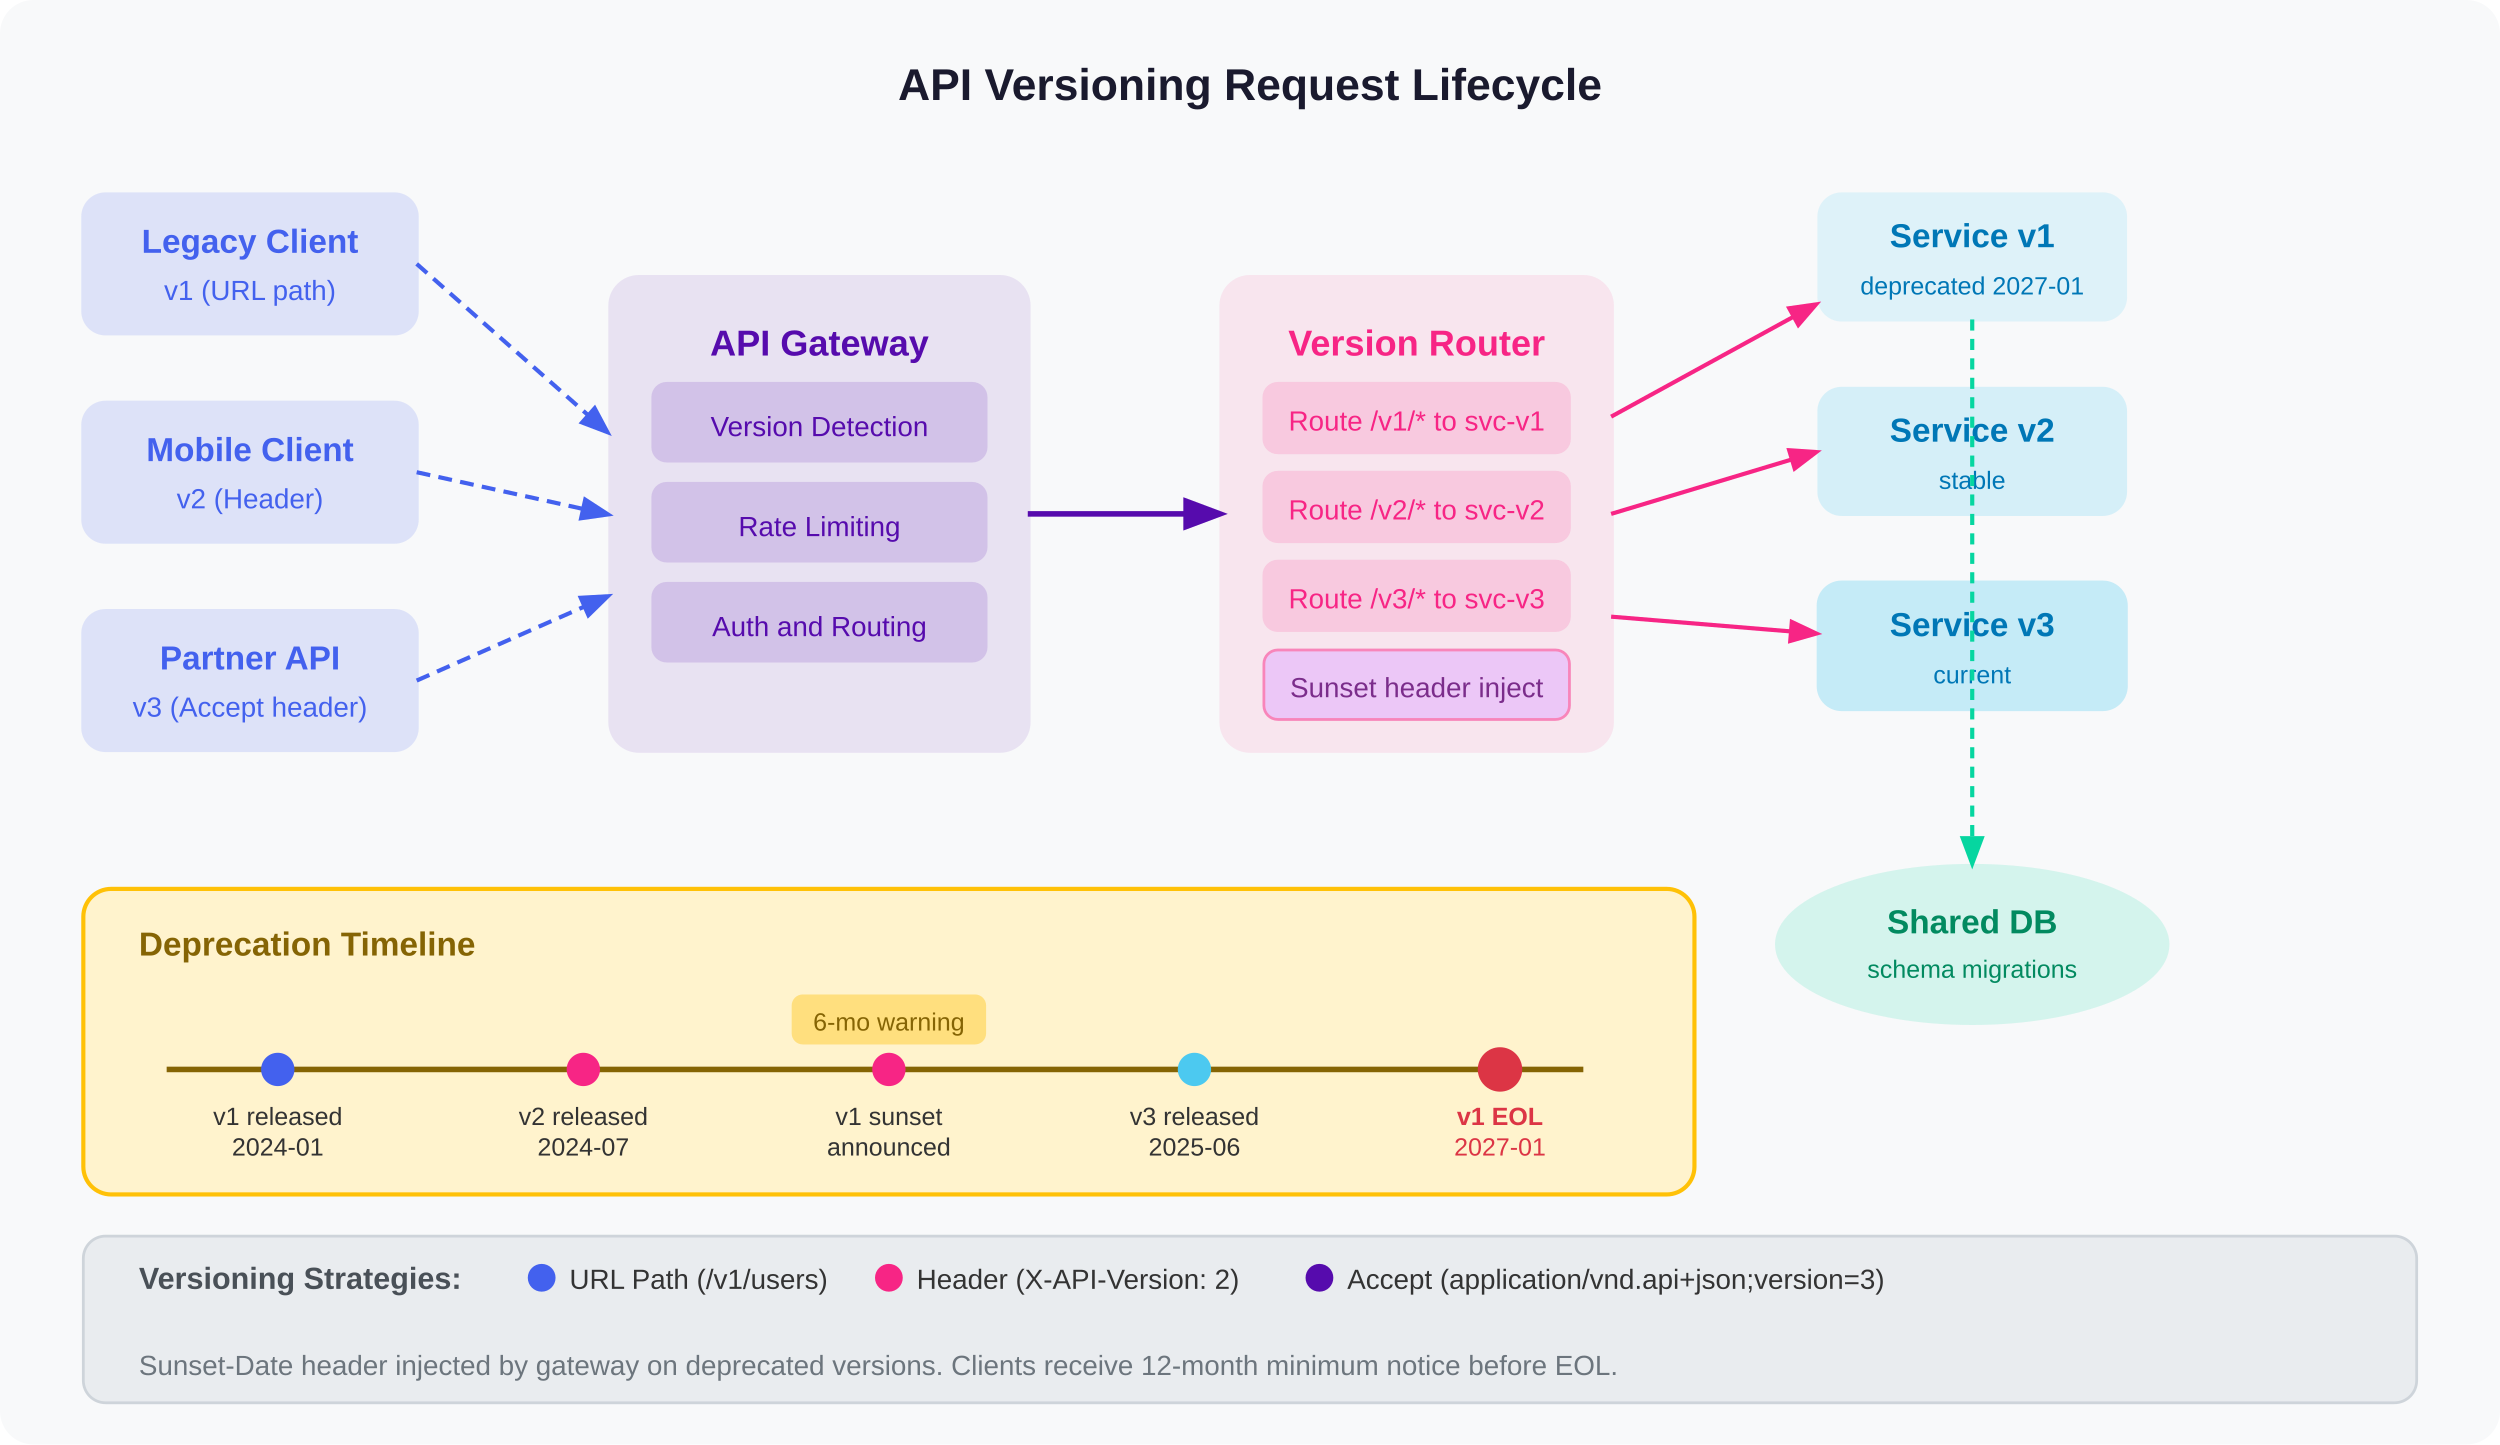
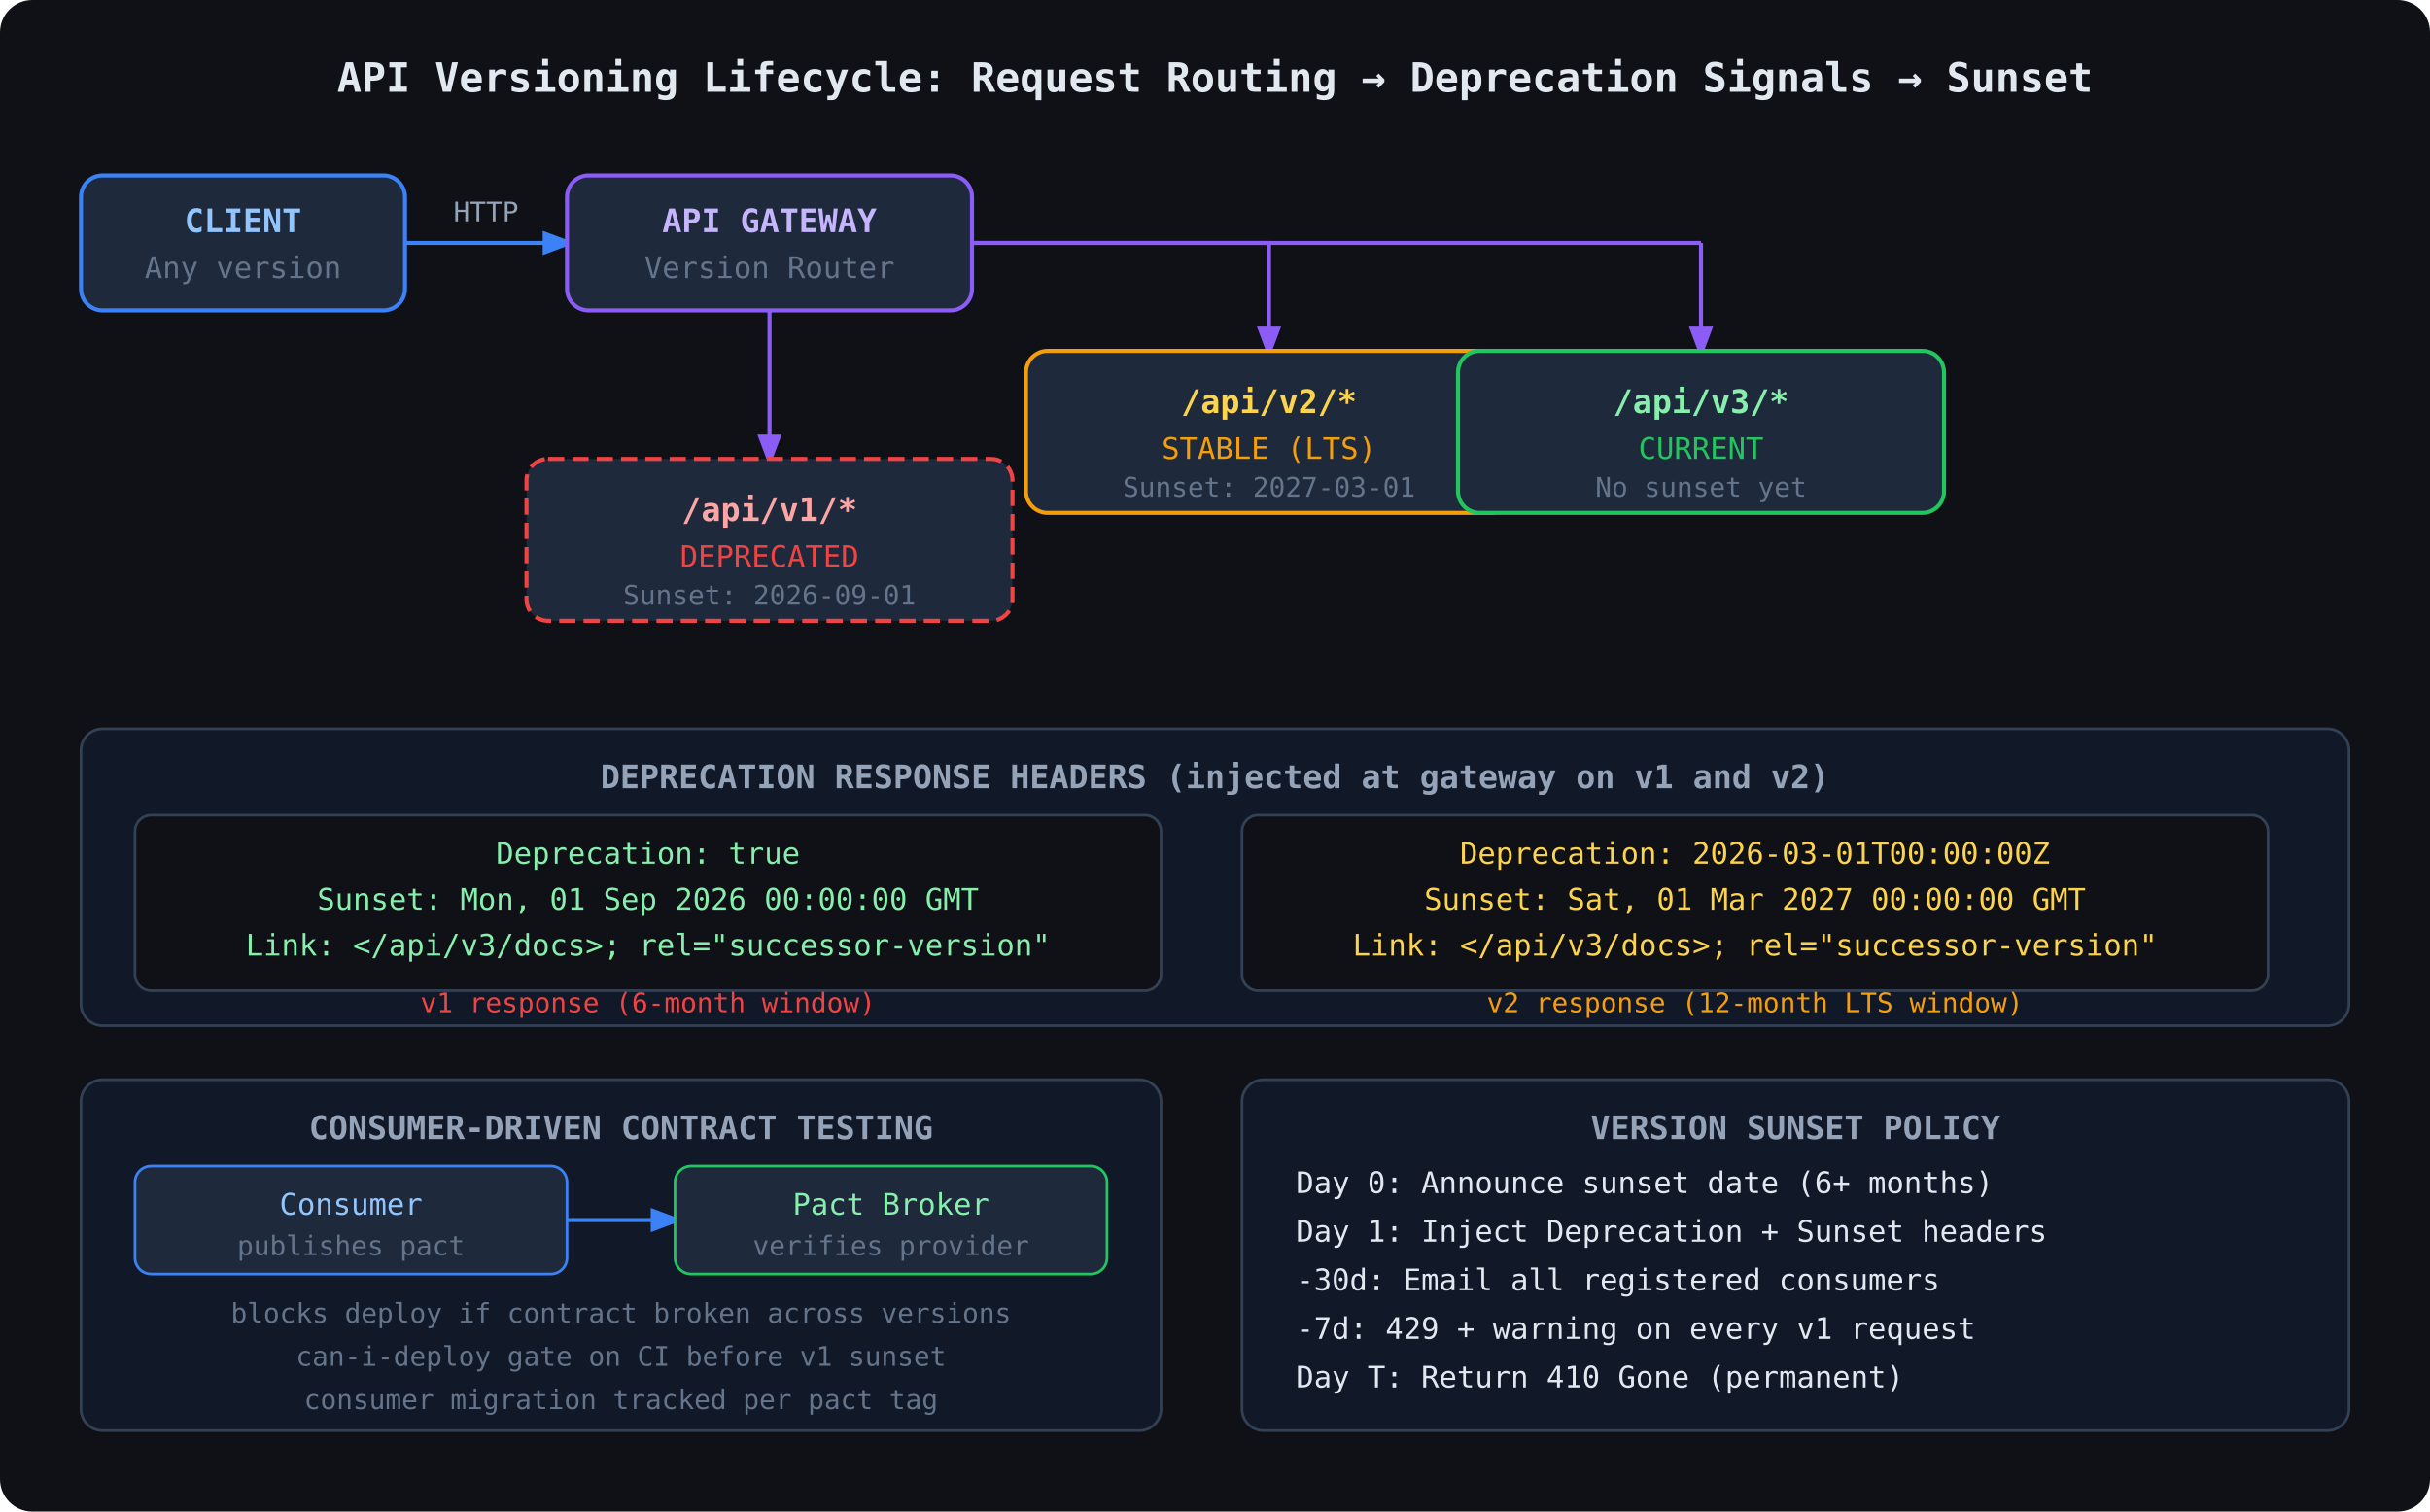
- <svg xmlns="http://www.w3.org/2000/svg" viewBox="0 0 900 520" font-family="'Segoe UI', Arial, sans-serif">
-   <rect width="900" height="520" fill="#f8f9fa" rx="12" />
-   <text x="450" y="36" text-anchor="middle" font-size="16" font-weight="bold" fill="#1a1a2e">API Versioning Request Lifecycle</text>
-   <rect x="30" y="70" width="120" height="50" rx="8" fill="#4361ee" opacity="0.15" stroke="#4361ee" stroke-width="1.5" />
-   <text x="90" y="91" text-anchor="middle" font-size="12" font-weight="bold" fill="#4361ee">Legacy Client</text>
-   <text x="90" y="108" text-anchor="middle" font-size="10" fill="#4361ee">v1 (URL path)</text>
-   <rect x="30" y="145" width="120" height="50" rx="8" fill="#4361ee" opacity="0.15" stroke="#4361ee" stroke-width="1.5" />
-   <text x="90" y="166" text-anchor="middle" font-size="12" font-weight="bold" fill="#4361ee">Mobile Client</text>
-   <text x="90" y="183" text-anchor="middle" font-size="10" fill="#4361ee">v2 (Header)</text>
-   <rect x="30" y="220" width="120" height="50" rx="8" fill="#4361ee" opacity="0.15" stroke="#4361ee" stroke-width="1.5" />
-   <text x="90" y="241" text-anchor="middle" font-size="12" font-weight="bold" fill="#4361ee">Partner API</text>
-   <text x="90" y="258" text-anchor="middle" font-size="10" fill="#4361ee">v3 (Accept header)</text>
-   <rect x="220" y="100" width="150" height="170" rx="10" fill="#560bad" opacity="0.1" stroke="#560bad" stroke-width="2" />
-   <text x="295" y="128" text-anchor="middle" font-size="13" font-weight="bold" fill="#560bad">API Gateway</text>
-   <rect x="235" y="138" width="120" height="28" rx="5" fill="#560bad" opacity="0.15" stroke="#560bad" stroke-width="1" />
-   <text x="295" y="157" text-anchor="middle" font-size="10" fill="#560bad">Version Detection</text>
-   <rect x="235" y="174" width="120" height="28" rx="5" fill="#560bad" opacity="0.15" stroke="#560bad" stroke-width="1" />
-   <text x="295" y="193" text-anchor="middle" font-size="10" fill="#560bad">Rate Limiting</text>
-   <rect x="235" y="210" width="120" height="28" rx="5" fill="#560bad" opacity="0.15" stroke="#560bad" stroke-width="1" />
-   <text x="295" y="229" text-anchor="middle" font-size="10" fill="#560bad">Auth and Routing</text>
-   <rect x="440" y="100" width="140" height="170" rx="10" fill="#f72585" opacity="0.1" stroke="#f72585" stroke-width="2" />
-   <text x="510" y="128" text-anchor="middle" font-size="13" font-weight="bold" fill="#f72585">Version Router</text>
-   <rect x="455" y="138" width="110" height="25" rx="5" fill="#f72585" opacity="0.15" stroke="#f72585" stroke-width="1" />
-   <text x="510" y="155" text-anchor="middle" font-size="10" fill="#f72585">Route /v1/* to svc-v1</text>
-   <rect x="455" y="170" width="110" height="25" rx="5" fill="#f72585" opacity="0.15" stroke="#f72585" stroke-width="1" />
-   <text x="510" y="187" text-anchor="middle" font-size="10" fill="#f72585">Route /v2/* to svc-v2</text>
-   <rect x="455" y="202" width="110" height="25" rx="5" fill="#f72585" opacity="0.15" stroke="#f72585" stroke-width="1" />
-   <text x="510" y="219" text-anchor="middle" font-size="10" fill="#f72585">Route /v3/* to svc-v3</text>
-   <rect x="455" y="234" width="110" height="25" rx="5" fill="#e0aaff" opacity="0.5" stroke="#f72585" stroke-width="1" />
-   <text x="510" y="251" text-anchor="middle" font-size="10" fill="#7b2d8b">Sunset header inject</text>
-   <rect x="655" y="70" width="110" height="45" rx="8" fill="#4cc9f0" opacity="0.15" stroke="#4cc9f0" stroke-width="1.5" />
-   <text x="710" y="89" text-anchor="middle" font-size="12" font-weight="bold" fill="#0077b6">Service v1</text>
-   <text x="710" y="106" text-anchor="middle" font-size="9" fill="#0077b6">deprecated 2027-01</text>
-   <rect x="655" y="140" width="110" height="45" rx="8" fill="#4cc9f0" opacity="0.2" stroke="#4cc9f0" stroke-width="1.5" />
-   <text x="710" y="159" text-anchor="middle" font-size="12" font-weight="bold" fill="#0077b6">Service v2</text>
-   <text x="710" y="176" text-anchor="middle" font-size="9" fill="#0077b6">stable</text>
-   <rect x="655" y="210" width="110" height="45" rx="8" fill="#4cc9f0" opacity="0.3" stroke="#4cc9f0" stroke-width="2" />
-   <text x="710" y="229" text-anchor="middle" font-size="12" font-weight="bold" fill="#0077b6">Service v3</text>
-   <text x="710" y="246" text-anchor="middle" font-size="9" fill="#0077b6">current</text>
-   <ellipse cx="710" cy="340" rx="70" ry="28" fill="#06d6a0" opacity="0.15" stroke="#06d6a0" stroke-width="2" />
-   <text x="710" y="336" text-anchor="middle" font-size="12" font-weight="bold" fill="#028a60">Shared DB</text>
-   <text x="710" y="352" text-anchor="middle" font-size="9" fill="#028a60">schema migrations</text>
-   <line x1="150" y1="95" x2="218" y2="155" stroke="#4361ee" stroke-width="1.5" stroke-dasharray="5,3" marker-end="url(#arr)" />
-   <line x1="150" y1="170" x2="218" y2="185" stroke="#4361ee" stroke-width="1.5" stroke-dasharray="5,3" marker-end="url(#arr)" />
-   <line x1="150" y1="245" x2="218" y2="215" stroke="#4361ee" stroke-width="1.5" stroke-dasharray="5,3" marker-end="url(#arr)" />
-   <line x1="370" y1="185" x2="438" y2="185" stroke="#560bad" stroke-width="2" marker-end="url(#arr2)" />
-   <line x1="580" y1="150" x2="653" y2="110" stroke="#f72585" stroke-width="1.5" marker-end="url(#arr3)" />
-   <line x1="580" y1="185" x2="653" y2="163" stroke="#f72585" stroke-width="1.5" marker-end="url(#arr3)" />
-   <line x1="580" y1="222" x2="653" y2="228" stroke="#f72585" stroke-width="1.5" marker-end="url(#arr3)" />
-   <line x1="710" y1="115" x2="710" y2="310" stroke="#06d6a0" stroke-width="1.5" stroke-dasharray="4,3" marker-end="url(#arr4)" />
-   <rect x="30" y="320" width="580" height="110" rx="10" fill="#fff3cd" stroke="#ffc107" stroke-width="1.5" />
-   <text x="50" y="344" font-size="12" font-weight="bold" fill="#856404">Deprecation Timeline</text>
-   <line x1="60" y1="385" x2="570" y2="385" stroke="#856404" stroke-width="2" />
-   <circle cx="100" cy="385" r="6" fill="#4361ee" />
-   <text x="100" y="405" text-anchor="middle" font-size="9" fill="#333">v1 released</text>
-   <text x="100" y="416" text-anchor="middle" font-size="9" fill="#333">2024-01</text>
-   <circle cx="210" cy="385" r="6" fill="#f72585" />
-   <text x="210" y="405" text-anchor="middle" font-size="9" fill="#333">v2 released</text>
-   <text x="210" y="416" text-anchor="middle" font-size="9" fill="#333">2024-07</text>
-   <circle cx="320" cy="385" r="6" fill="#f72585" />
-   <text x="320" y="405" text-anchor="middle" font-size="9" fill="#333">v1 sunset</text>
-   <text x="320" y="416" text-anchor="middle" font-size="9" fill="#333">announced</text>
-   <circle cx="430" cy="385" r="6" fill="#4cc9f0" />
-   <text x="430" y="405" text-anchor="middle" font-size="9" fill="#333">v3 released</text>
-   <text x="430" y="416" text-anchor="middle" font-size="9" fill="#333">2025-06</text>
-   <circle cx="540" cy="385" r="8" fill="#dc3545" />
-   <text x="540" y="405" text-anchor="middle" font-size="9" fill="#dc3545" font-weight="bold">v1 EOL</text>
-   <text x="540" y="416" text-anchor="middle" font-size="9" fill="#dc3545">2027-01</text>
-   <rect x="285" y="358" width="70" height="18" rx="4" fill="#ffc107" opacity="0.4" />
-   <text x="320" y="371" text-anchor="middle" font-size="9" fill="#856404">6-mo warning</text>
-   <rect x="30" y="445" width="840" height="60" rx="8" fill="#e9ecef" stroke="#ced4da" stroke-width="1" />
-   <text x="50" y="464" font-size="11" font-weight="bold" fill="#495057">Versioning Strategies:</text>
-   <circle cx="195" cy="460" r="5" fill="#4361ee" />
-   <text x="205" y="464" font-size="10" fill="#333">URL Path (/v1/users)</text>
-   <circle cx="320" cy="460" r="5" fill="#f72585" />
-   <text x="330" y="464" font-size="10" fill="#333">Header (X-API-Version: 2)</text>
-   <circle cx="475" cy="460" r="5" fill="#560bad" />
-   <text x="485" y="464" font-size="10" fill="#333">Accept (application/vnd.api+json;version=3)</text>
-   <text x="50" y="495" font-size="10" fill="#6c757d">Sunset-Date header injected by gateway on deprecated versions. Clients receive 12-month minimum notice before EOL.</text>
+ <svg xmlns="http://www.w3.org/2000/svg" viewBox="0 0 900 560" font-family="monospace, sans-serif" font-size="13">
+   <rect width="900" height="560" fill="#0f1117" rx="12" />
+   <text x="450" y="34" text-anchor="middle" fill="#e2e8f0" font-size="15" font-weight="bold">API Versioning Lifecycle: Request Routing → Deprecation Signals → Sunset</text>
+   <rect x="30" y="65" width="120" height="50" rx="8" fill="#1e293b" stroke="#3b82f6" stroke-width="1.5" />
+   <text x="90" y="86" text-anchor="middle" fill="#93c5fd" font-size="12" font-weight="bold">CLIENT</text>
+   <text x="90" y="103" text-anchor="middle" fill="#64748b" font-size="11">Any version</text>
+   <line x1="150" y1="90" x2="210" y2="90" stroke="#3b82f6" stroke-width="1.5" marker-end="url(#arrow-blue)" />
+   <text x="180" y="82" text-anchor="middle" fill="#94a3b8" font-size="10">HTTP</text>
+   <rect x="210" y="65" width="150" height="50" rx="8" fill="#1e293b" stroke="#8b5cf6" stroke-width="1.5" />
+   <text x="285" y="86" text-anchor="middle" fill="#c4b5fd" font-size="12" font-weight="bold">API GATEWAY</text>
+   <text x="285" y="103" text-anchor="middle" fill="#64748b" font-size="11">Version Router</text>
+   <line x1="285" y1="115" x2="285" y2="170" stroke="#8b5cf6" stroke-width="1.5" marker-end="url(#arrow-purple)" />
+   <line x1="360" y1="90" x2="470" y2="90" stroke="#8b5cf6" stroke-width="1.5" />
+   <line x1="470" y1="90" x2="470" y2="130" stroke="#8b5cf6" stroke-width="1.5" marker-end="url(#arrow-purple)" />
+   <line x1="360" y1="90" x2="630" y2="90" stroke="#8b5cf6" stroke-width="1.5" />
+   <line x1="630" y1="90" x2="630" y2="130" stroke="#8b5cf6" stroke-width="1.5" marker-end="url(#arrow-purple)" />
+   <rect x="195" y="170" width="180" height="60" rx="8" fill="#1e293b" stroke="#ef4444" stroke-width="1.5" stroke-dasharray="6,3" />
+   <text x="285" y="193" text-anchor="middle" fill="#fca5a5" font-size="12" font-weight="bold">/api/v1/*</text>
+   <text x="285" y="210" text-anchor="middle" fill="#ef4444" font-size="11">DEPRECATED</text>
+   <text x="285" y="224" text-anchor="middle" fill="#64748b" font-size="10">Sunset: 2026-09-01</text>
+   <rect x="380" y="130" width="180" height="60" rx="8" fill="#1e293b" stroke="#f59e0b" stroke-width="1.5" />
+   <text x="470" y="153" text-anchor="middle" fill="#fcd34d" font-size="12" font-weight="bold">/api/v2/*</text>
+   <text x="470" y="170" text-anchor="middle" fill="#f59e0b" font-size="11">STABLE (LTS)</text>
+   <text x="470" y="184" text-anchor="middle" fill="#64748b" font-size="10">Sunset: 2027-03-01</text>
+   <rect x="540" y="130" width="180" height="60" rx="8" fill="#1e293b" stroke="#22c55e" stroke-width="1.5" />
+   <text x="630" y="153" text-anchor="middle" fill="#86efac" font-size="12" font-weight="bold">/api/v3/*</text>
+   <text x="630" y="170" text-anchor="middle" fill="#22c55e" font-size="11">CURRENT</text>
+   <text x="630" y="184" text-anchor="middle" fill="#64748b" font-size="10">No sunset yet</text>
+   <rect x="30" y="270" width="840" height="110" rx="8" fill="#111827" stroke="#334155" stroke-width="1" />
+   <text x="450" y="292" text-anchor="middle" fill="#94a3b8" font-size="12" font-weight="bold">DEPRECATION RESPONSE HEADERS (injected at gateway on v1 and v2)</text>
+   <rect x="50" y="302" width="380" height="65" rx="6" fill="#0f1117" stroke="#334155" stroke-width="1" />
+   <text x="240" y="320" text-anchor="middle" fill="#86efac" font-size="11">Deprecation: true</text>
+   <text x="240" y="337" text-anchor="middle" fill="#86efac" font-size="11">Sunset: Mon, 01 Sep 2026 00:00:00 GMT</text>
+   <text x="240" y="354" text-anchor="middle" fill="#86efac" font-size="11">Link: &lt;/api/v3/docs&gt;; rel="successor-version"</text>
+   <rect x="460" y="302" width="380" height="65" rx="6" fill="#0f1117" stroke="#334155" stroke-width="1" />
+   <text x="650" y="320" text-anchor="middle" fill="#fcd34d" font-size="11">Deprecation: 2026-03-01T00:00:00Z</text>
+   <text x="650" y="337" text-anchor="middle" fill="#fcd34d" font-size="11">Sunset: Sat, 01 Mar 2027 00:00:00 GMT</text>
+   <text x="650" y="354" text-anchor="middle" fill="#fcd34d" font-size="11">Link: &lt;/api/v3/docs&gt;; rel="successor-version"</text>
+   <text x="240" y="375" text-anchor="middle" fill="#ef4444" font-size="10">v1 response (6-month window)</text>
+   <text x="650" y="375" text-anchor="middle" fill="#f59e0b" font-size="10">v2 response (12-month LTS window)</text>
+   <rect x="30" y="400" width="400" height="130" rx="8" fill="#111827" stroke="#334155" stroke-width="1" />
+   <text x="230" y="422" text-anchor="middle" fill="#94a3b8" font-size="12" font-weight="bold">CONSUMER-DRIVEN CONTRACT TESTING</text>
+   <rect x="50" y="432" width="160" height="40" rx="6" fill="#1e293b" stroke="#3b82f6" stroke-width="1" />
+   <text x="130" y="450" text-anchor="middle" fill="#93c5fd" font-size="11">Consumer</text>
+   <text x="130" y="465" text-anchor="middle" fill="#64748b" font-size="10">publishes pact</text>
+   <line x1="210" y1="452" x2="250" y2="452" stroke="#3b82f6" stroke-width="1.5" marker-end="url(#arrow-blue)" />
+   <rect x="250" y="432" width="160" height="40" rx="6" fill="#1e293b" stroke="#22c55e" stroke-width="1" />
+   <text x="330" y="450" text-anchor="middle" fill="#86efac" font-size="11">Pact Broker</text>
+   <text x="330" y="465" text-anchor="middle" fill="#64748b" font-size="10">verifies provider</text>
+   <text x="230" y="490" text-anchor="middle" fill="#64748b" font-size="10">blocks deploy if contract broken across versions</text>
+   <text x="230" y="506" text-anchor="middle" fill="#64748b" font-size="10">can-i-deploy gate on CI before v1 sunset</text>
+   <text x="230" y="522" text-anchor="middle" fill="#64748b" font-size="10">consumer migration tracked per pact tag</text>
+   <rect x="460" y="400" width="410" height="130" rx="8" fill="#111827" stroke="#334155" stroke-width="1" />
+   <text x="665" y="422" text-anchor="middle" fill="#94a3b8" font-size="12" font-weight="bold">VERSION SUNSET POLICY</text>
+   <text x="480" y="442" fill="#e2e8f0" font-size="11">Day 0:   Announce sunset date (6+ months)</text>
+   <text x="480" y="460" fill="#e2e8f0" font-size="11">Day 1:   Inject Deprecation + Sunset headers</text>
+   <text x="480" y="478" fill="#e2e8f0" font-size="11">-30d:    Email all registered consumers</text>
+   <text x="480" y="496" fill="#e2e8f0" font-size="11">-7d:     429 + warning on every v1 request</text>
+   <text x="480" y="514" fill="#e2e8f0" font-size="11">Day T:   Return 410 Gone (permanent)</text>
  <defs>
-     <marker id="arr" markerWidth="8" markerHeight="8" refX="6" refY="3" orient="auto">
-       <path d="M0,0 L0,6 L8,3 z" fill="#4361ee" />
+     <marker id="arrow-blue" markerWidth="8" markerHeight="8" refX="6" refY="3" orient="auto">
+       <path d="M0,0 L0,6 L8,3 z" fill="#3b82f6" />
    </marker>
-     <marker id="arr2" markerWidth="8" markerHeight="8" refX="6" refY="3" orient="auto">
-       <path d="M0,0 L0,6 L8,3 z" fill="#560bad" />
-     </marker>
-     <marker id="arr3" markerWidth="8" markerHeight="8" refX="6" refY="3" orient="auto">
-       <path d="M0,0 L0,6 L8,3 z" fill="#f72585" />
-     </marker>
-     <marker id="arr4" markerWidth="8" markerHeight="8" refX="6" refY="3" orient="auto">
-       <path d="M0,0 L0,6 L8,3 z" fill="#06d6a0" />
+     <marker id="arrow-purple" markerWidth="8" markerHeight="8" refX="6" refY="3" orient="auto">
+       <path d="M0,0 L0,6 L8,3 z" fill="#8b5cf6" />
    </marker>
  </defs>
</svg>
